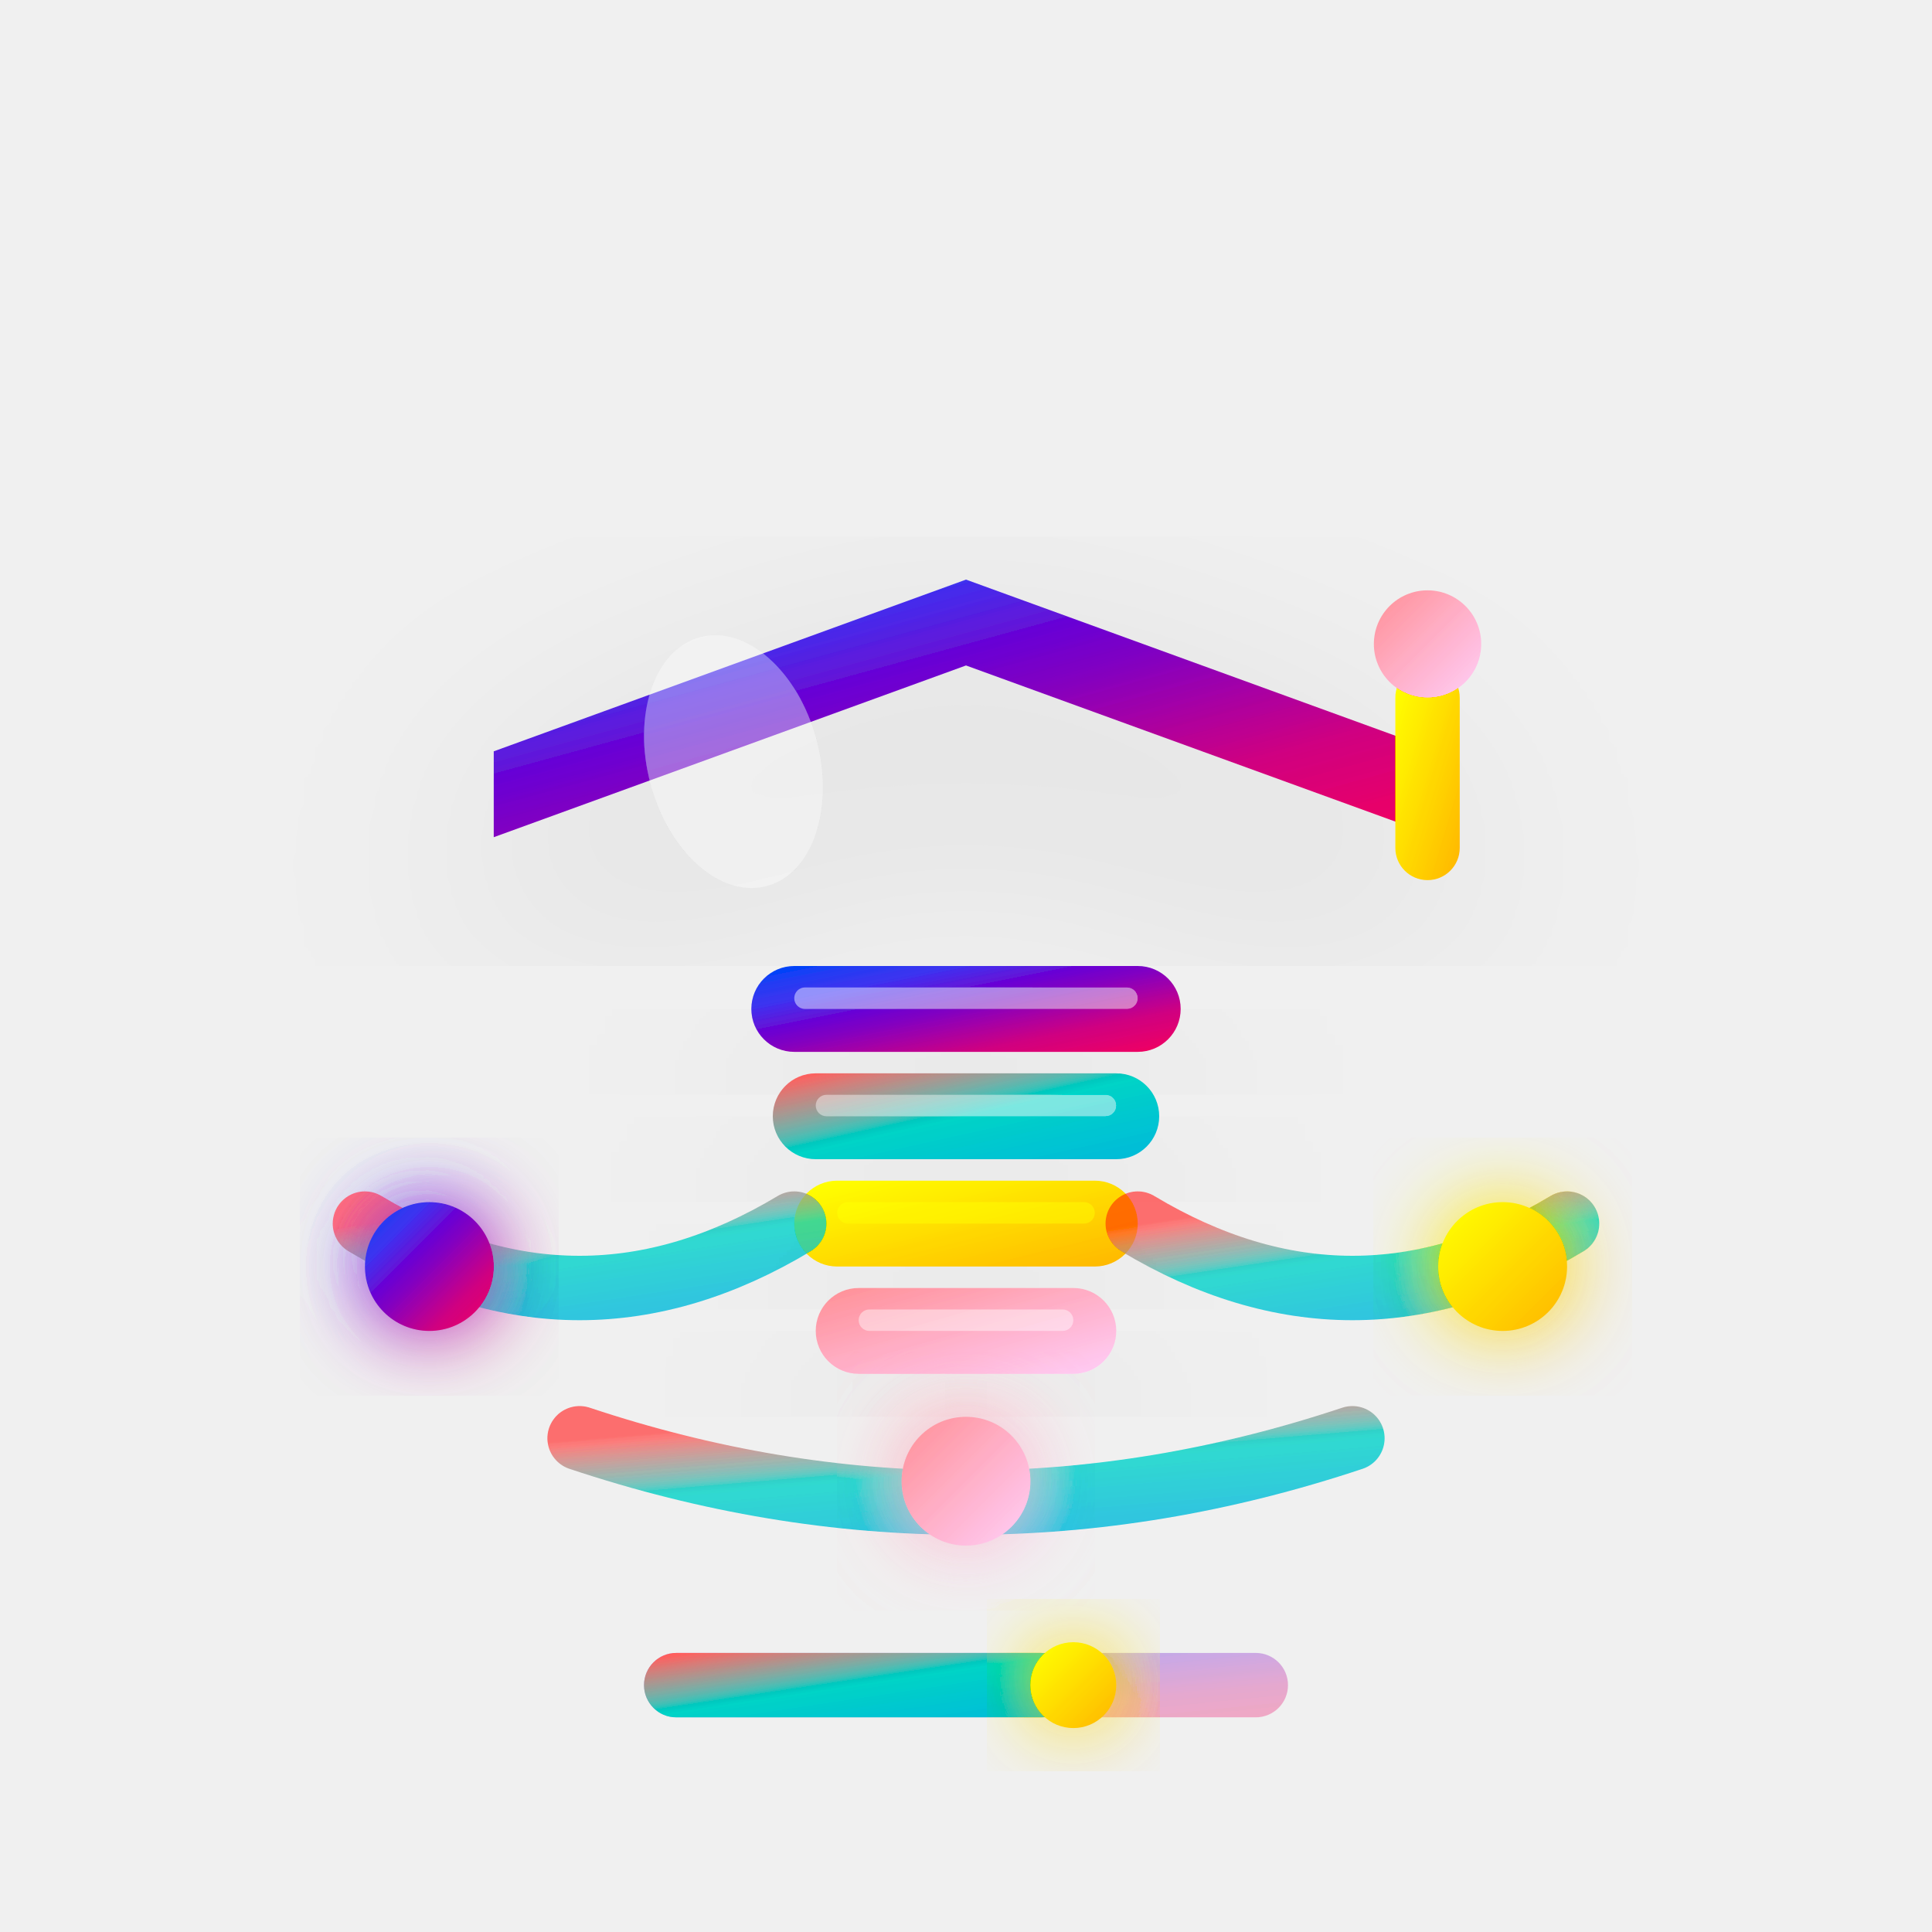
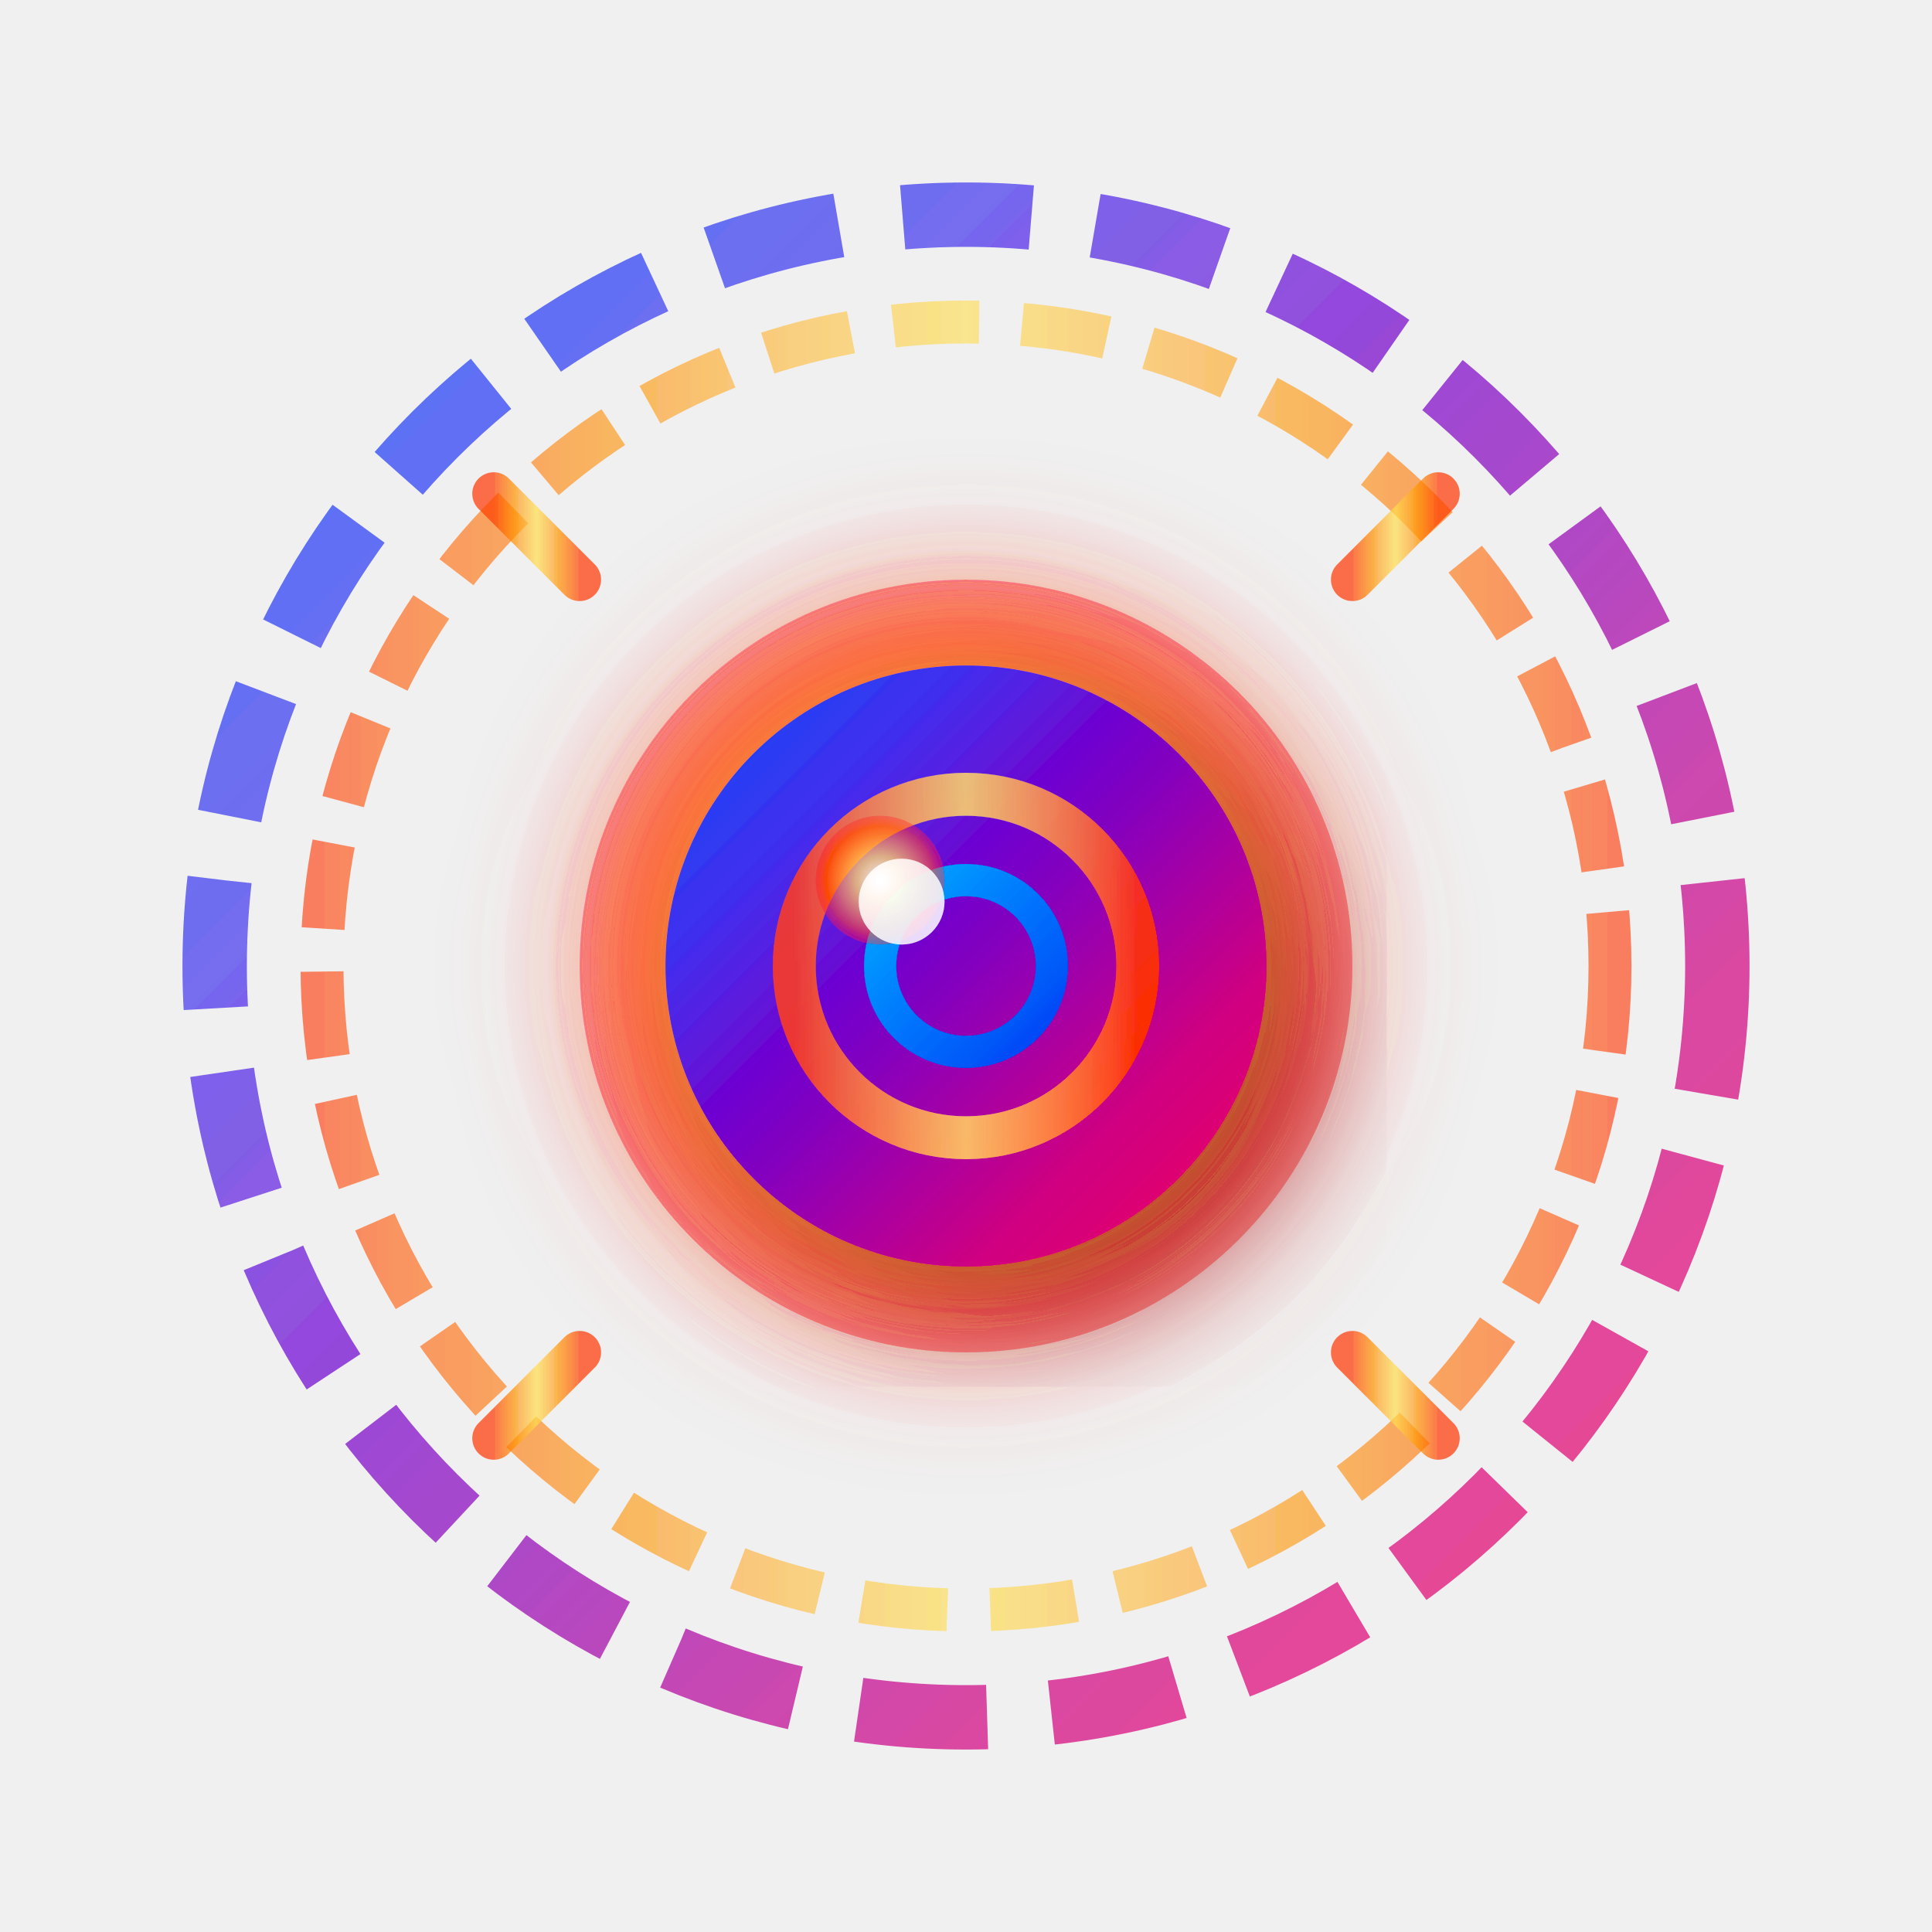
<svg xmlns="http://www.w3.org/2000/svg" viewBox="0 0 90 90">
  <defs>
-     <linearGradient id="instagramGradient" x1="0%" y1="0%" x2="100%" y2="100%">
+     <linearGradient id="primaryGradient" x1="0%" y1="0%" x2="100%" y2="100%">
      <stop offset="0%" style="stop-color:#405DE6;stop-opacity:1" />
      <stop offset="25%" style="stop-color:#5851DB;stop-opacity:1" />
      <stop offset="50%" style="stop-color:#833AB4;stop-opacity:1" />
      <stop offset="75%" style="stop-color:#C13584;stop-opacity:1" />
      <stop offset="100%" style="stop-color:#E1306C;stop-opacity:1" />
    </linearGradient>
-     <linearGradient id="snapchatGradient" x1="0%" y1="0%" x2="100%" y2="100%">
-       <stop offset="0%" style="stop-color:#FFFC00;stop-opacity:1" />
-       <stop offset="100%" style="stop-color:#FFB800;stop-opacity:1" />
+     <linearGradient id="secondaryGradient" x1="0%" y1="0%" x2="100%" y2="0%">
+       <stop offset="0%" style="stop-color:#F56040;stop-opacity:1" />
+       <stop offset="50%" style="stop-color:#FFDC80;stop-opacity:1" />
+       <stop offset="100%" style="stop-color:#F56040;stop-opacity:1" />
    </linearGradient>
-     <linearGradient id="modernAccent" x1="0%" y1="0%" x2="100%" y2="100%">
-       <stop offset="0%" style="stop-color:#FF6B6B;stop-opacity:1" />
-       <stop offset="50%" style="stop-color:#4ECDC4;stop-opacity:1" />
-       <stop offset="100%" style="stop-color:#45B7D1;stop-opacity:1" />
+     <linearGradient id="accentGradient" x1="0%" y1="0%" x2="100%" y2="100%">
+       <stop offset="0%" style="stop-color:#00D4FF;stop-opacity:1" />
+       <stop offset="50%" style="stop-color:#0099FF;stop-opacity:1" />
+       <stop offset="100%" style="stop-color:#0066FF;stop-opacity:1" />
    </linearGradient>
-     <linearGradient id="trendyPink" x1="0%" y1="0%" x2="100%" y2="100%">
-       <stop offset="0%" style="stop-color:#FF9A9E;stop-opacity:1" />
-       <stop offset="100%" style="stop-color:#FECFEF;stop-opacity:1" />
-     </linearGradient>
-     <filter id="modernShadow" x="-50%" y="-50%" width="200%" height="200%">
-       <feDropShadow dx="0" dy="4" stdDeviation="6" flood-color="#000000" flood-opacity="0.15" />
-     </filter>
-     <filter id="trendyGlow" x="-50%" y="-50%" width="200%" height="200%">
-       <feGaussianBlur stdDeviation="2" result="coloredBlur" />
+     <radialGradient id="coreGlow" cx="50%" cy="50%" r="60%">
+       <stop offset="0%" style="stop-color:#ffffff;stop-opacity:1" />
+       <stop offset="30%" style="stop-color:#FFDC80;stop-opacity:0.8" />
+       <stop offset="70%" style="stop-color:#F56040;stop-opacity:0.6" />
+       <stop offset="100%" style="stop-color:#E1306C;stop-opacity:0.2" />
+     </radialGradient>
+     <filter id="vibrantGlow" x="-50%" y="-50%" width="200%" height="200%">
+       <feGaussianBlur stdDeviation="3" result="coloredBlur" />
      <feMerge>
        <feMergeNode in="coloredBlur" />
        <feMergeNode in="SourceGraphic" />
      </feMerge>
    </filter>
+     <filter id="sharpShadow" x="-20%" y="-20%" width="140%" height="140%">
+       <feDropShadow dx="2" dy="2" stdDeviation="3" flood-color="#000000" flood-opacity="0.3" />
+     </filter>
  </defs>
  <g transform="translate(45,45)">
-     <path d="M-22 -10 L0 -18 L22 -10 L22 -6 L0 -14 L-22 -6 Z" fill="url(#instagramGradient)" filter="url(#modernShadow)" rx="2" />
-     <rect x="20" y="-14" width="3" height="10" fill="url(#snapchatGradient)" rx="1.5" />
-     <circle cx="21.5" cy="-15" r="2.5" fill="url(#trendyPink)" />
-     <g transform="translate(-10,0)">
-       <rect x="0" y="0" width="20" height="4" fill="url(#instagramGradient)" rx="2" filter="url(#modernShadow)" />
-       <rect x="1" y="5" width="18" height="4" fill="url(#modernAccent)" rx="2" filter="url(#modernShadow)" />
-       <rect x="2" y="10" width="16" height="4" fill="url(#snapchatGradient)" rx="2" filter="url(#modernShadow)" />
-       <rect x="3" y="15" width="14" height="4" fill="url(#trendyPink)" rx="2" filter="url(#modernShadow)" />
-       <rect x="2" y="1" width="16" height="1" fill="#ffffff" opacity="0.4" rx="0.5" />
-       <rect x="3" y="6" width="14" height="1" fill="#ffffff" opacity="0.4" rx="0.5" />
-       <rect x="4" y="11" width="12" height="1" fill="#ffffff" opacity="0.4" rx="0.5" />
-       <rect x="5" y="16" width="10" height="1" fill="#ffffff" opacity="0.4" rx="0.5" />
+     <circle cx="0" cy="0" r="35" fill="none" stroke="url(#primaryGradient)" stroke-width="3" opacity="0.7" stroke-dasharray="6,3" />
+     <circle cx="0" cy="0" r="30" fill="none" stroke="url(#secondaryGradient)" stroke-width="2" opacity="0.6" stroke-dasharray="4,2" />
+     <circle cx="0" cy="0" r="18" fill="url(#coreGlow)" filter="url(#vibrantGlow)" opacity="0.9" />
+     <circle cx="0" cy="0" r="14" fill="url(#primaryGradient)" filter="url(#sharpShadow)" />
+     <circle cx="0" cy="0" r="8" fill="none" stroke="url(#secondaryGradient)" stroke-width="2" opacity="0.8" />
+     <circle cx="0" cy="0" r="4" fill="none" stroke="url(#accentGradient)" stroke-width="1.5" opacity="0.7" />
+     <circle cx="-4" cy="-4" r="3" fill="url(#coreGlow)" opacity="0.9" />
+     <circle cx="-3" cy="-3" r="2" fill="#ffffff" opacity="0.8" />
+     <g stroke="url(#primaryGradient)" stroke-width="2.5" stroke-linecap="round" opacity="0.8">
+       <path d="M0 -25 L0 -30" />
+       <path d="M0 25 L0 30" />
+       <path d="M-25 0 L-30 0" />
+       <path d="M25 0 L30 0" />
    </g>
-     <g stroke="url(#modernAccent)" stroke-width="3" fill="none" opacity="0.8" stroke-linecap="round">
-       <path d="M-28 12 Q-18 18 -8 12" />
-       <path d="M8 12 Q18 18 28 12" />
-       <path d="M-18 22 Q0 28 18 22" />
+     <g stroke="url(#secondaryGradient)" stroke-width="2" stroke-linecap="round" opacity="0.7">
+       <path d="M-18 -18 L-22 -22" />
+       <path d="M18 -18 L22 -22" />
+       <path d="M-18 18 L-22 22" />
+       <path d="M18 18 L22 22" />
    </g>
-     <circle cx="-25" cy="14" r="3" fill="url(#instagramGradient)" filter="url(#trendyGlow)" />
-     <circle cx="25" cy="14" r="3" fill="url(#snapchatGradient)" filter="url(#trendyGlow)" />
-     <circle cx="0" cy="24" r="3" fill="url(#trendyPink)" filter="url(#trendyGlow)" />
-     <g transform="translate(0,32)">
-       <rect x="-15" y="0" width="30" height="3" fill="url(#instagramGradient)" rx="1.5" opacity="0.3" />
-       <rect x="-15" y="0" width="20" height="3" fill="url(#modernAccent)" rx="1.5" />
-       <circle cx="5" cy="1.5" r="2" fill="url(#snapchatGradient)" filter="url(#trendyGlow)" />
-     </g>
-     <ellipse cx="-8" cy="-12" rx="4" ry="6" fill="#ffffff" opacity="0.3" transform="rotate(-15)" />
  </g>
  <style>
    
-       /* Modern social media styling */
+       /* Base styling for high visibility */
      svg {
        background: transparent;
-         filter: saturate(1.2) contrast(1.1);
-         transition: all 0.3s cubic-bezier(0.4, 0, 0.2, 1);
+         filter: contrast(1.1) saturate(1.2);
      }
      
-       /* Light theme - vibrant and bold */
+       /* Light theme optimizations */
      @media (prefers-color-scheme: light) {
        svg {
-           filter: saturate(1.3) contrast(1.15) brightness(1.05);
+           filter: contrast(1.2) saturate(1.3) brightness(0.95);
        }
      }
      
-       /* Dark theme - even more vibrant */
+       /* Dark theme optimizations */
      @media (prefers-color-scheme: dark) {
        svg {
-           filter: saturate(1.4) contrast(1.2) brightness(1.1);
+           filter: contrast(1.3) saturate(1.4) brightness(1.1);
        }
        
-         path[fill*="instagramGradient"], 
-         rect[fill*="instagramGradient"],
-         circle[fill*="instagramGradient"] {
-           filter: url(#modernShadow) url(#trendyGlow);
+         circle[fill*="url(#primaryGradient)"] {
+           filter: url(#vibrantGlow);
        }
      }
      
-       /* Instagram-style hover effect */
-       svg:hover {
-         transform: scale(1.05);
-         filter: saturate(1.5) contrast(1.2) brightness(1.1);
+       /* Smooth rotation animation */
+       circle[stroke-dasharray="6,3"] {
+         animation: rotate 20s linear infinite;
+         transform-origin: center;
      }
      
-       /* Smooth modern transitions */
-       path, rect, circle {
-         transition: all 0.3s cubic-bezier(0.4, 0, 0.2, 1);
+       circle[stroke-dasharray="4,2"] {
+         animation: rotate 15s linear infinite reverse;
+         transform-origin: center;
      }
      
-       /* Accessibility with style */
+       @keyframes rotate {
+         from { transform: rotate(0deg); }
+         to { transform: rotate(360deg); }
+       }
+       
+       /* Hover effects */
+       svg:hover {
+         filter: contrast(1.2) saturate(1.4) brightness(1.05);
+       }
+       
+       /* Accessibility */
      @media (prefers-reduced-motion: reduce) {
        * {
-           transition: none !important;
-           transform: none !important;
-         }
-       }
-       
-       /* Enhanced contrast while keeping vibrancy */
-       @media (prefers-contrast: high) {
-         svg {
-           filter: saturate(1.3) contrast(1.4);
+           animation: none !important;
        }
      }
    
  </style>
</svg>
